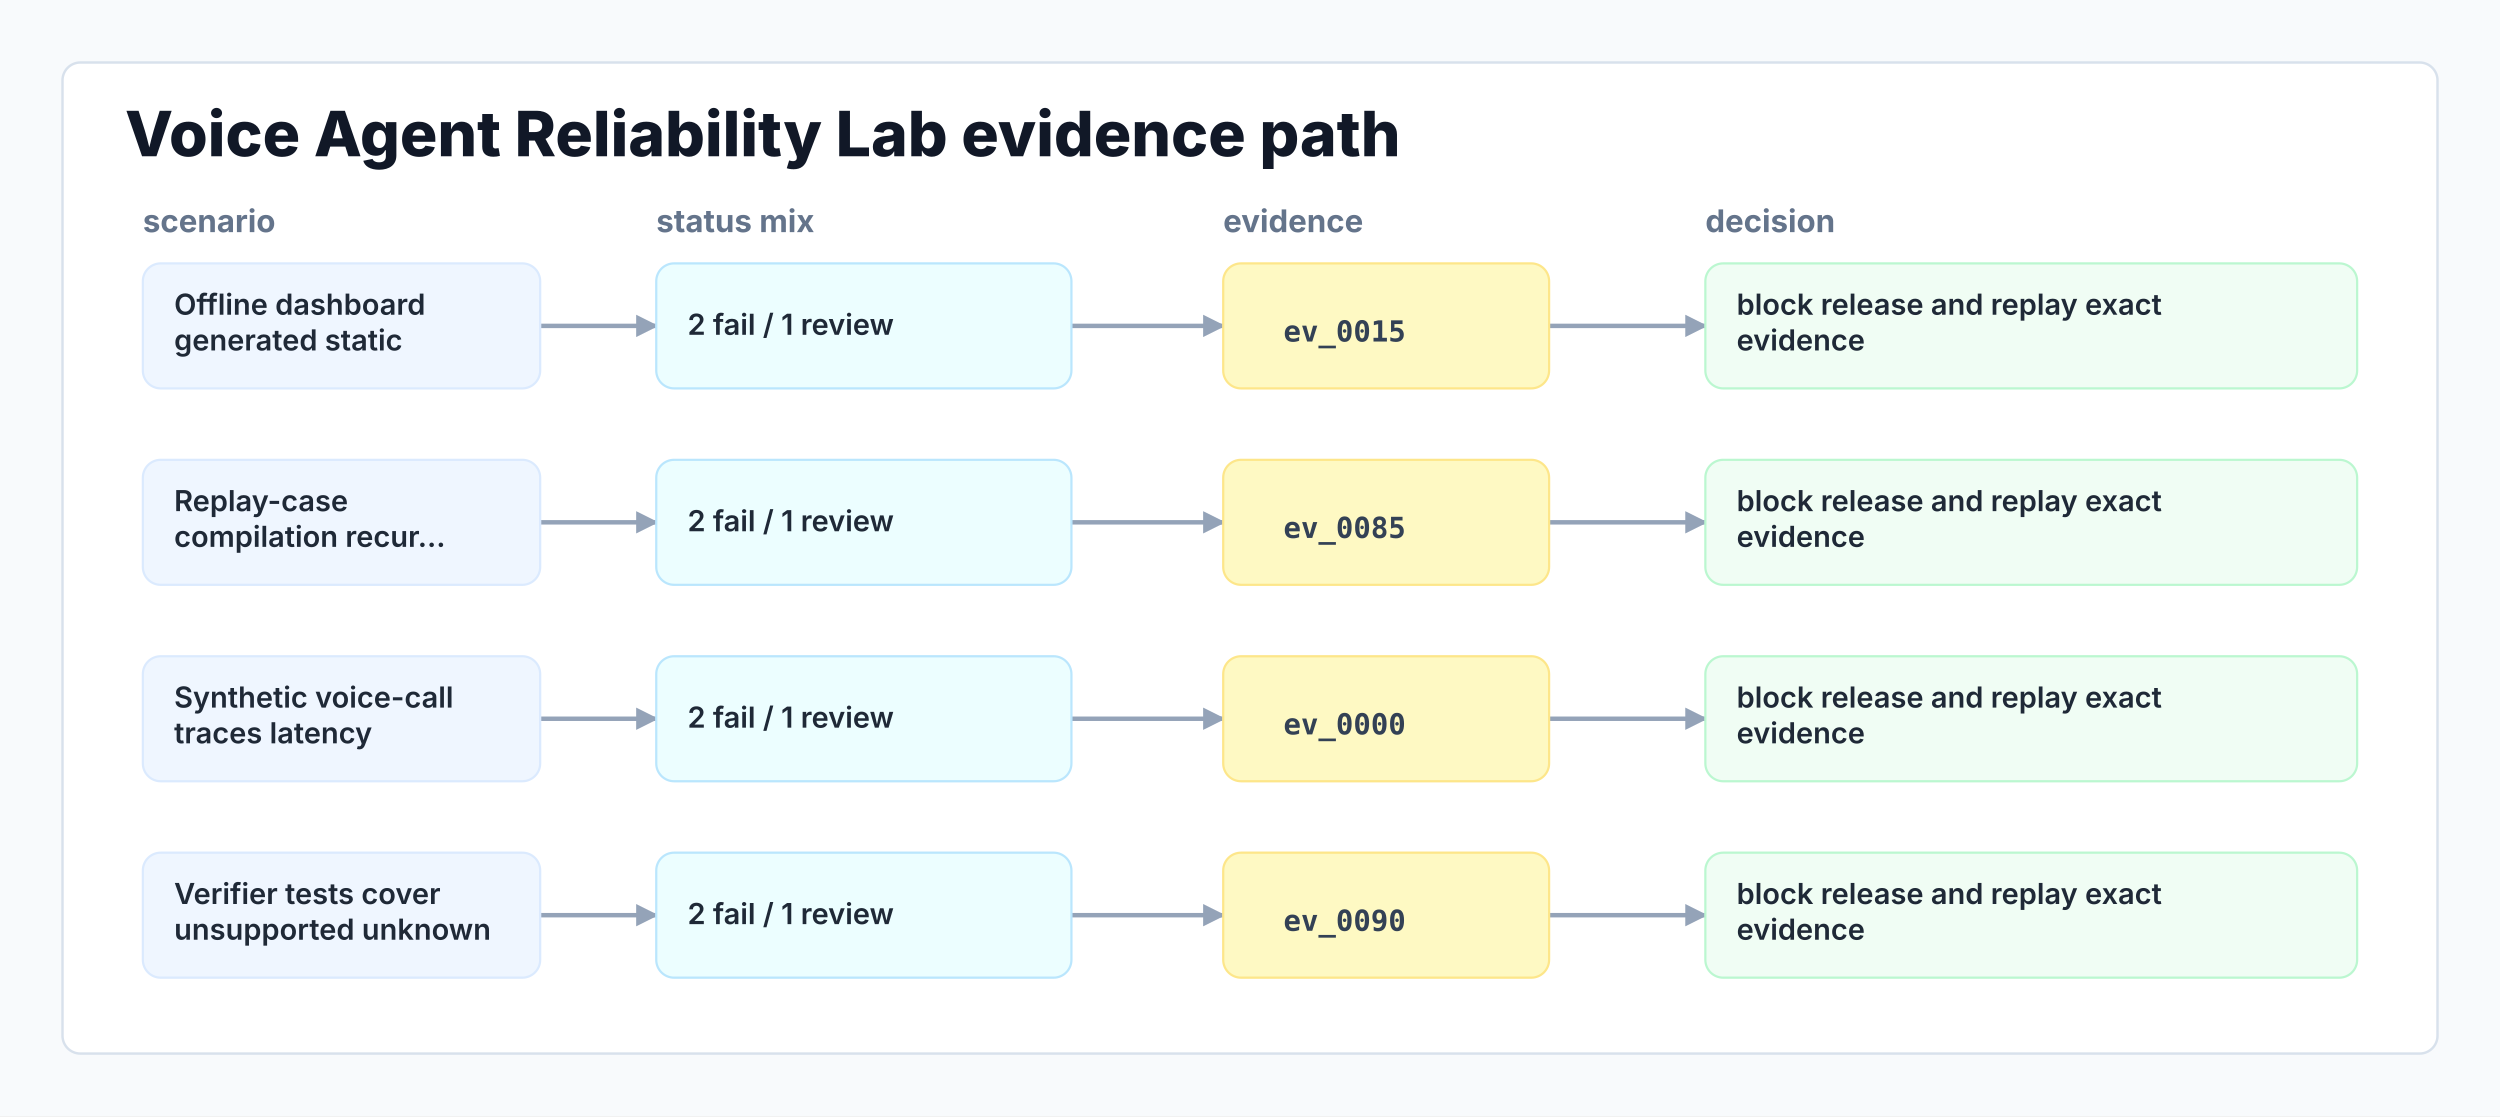
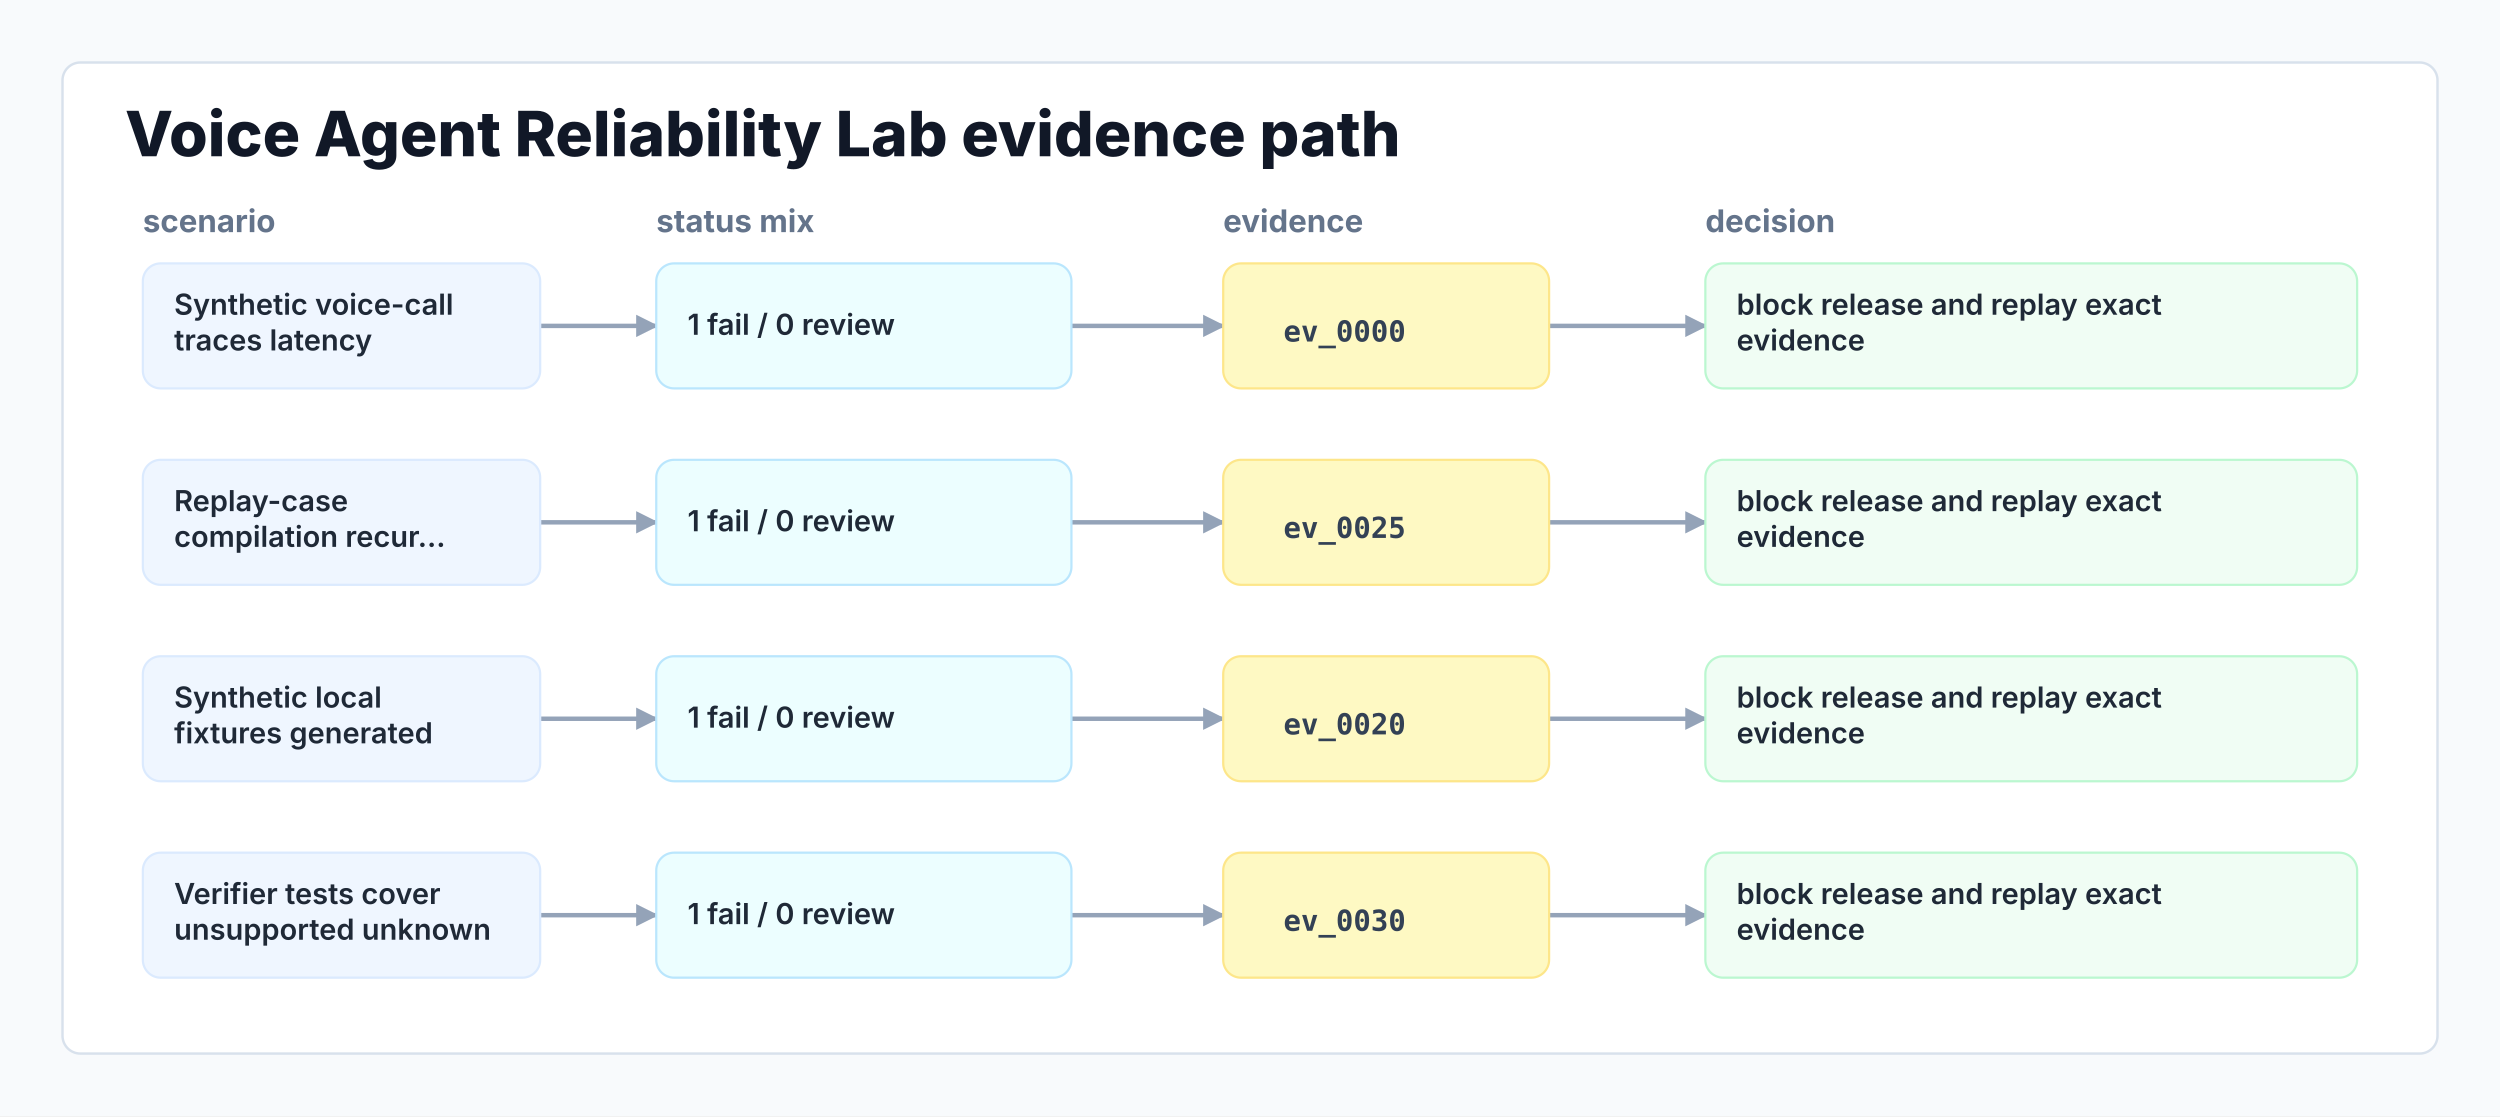
<svg xmlns="http://www.w3.org/2000/svg" width="1120" height="500" viewBox="0 0 1120 500" role="img" aria-label="Voice Agent Reliability Lab evidence map">
  <defs>
    <style>
      .bg { fill:#f8fafc; }
      .panel { fill:#ffffff; stroke:#d8e1ec; stroke-width:1.1; }
      .title { font:760 28px -apple-system,BlinkMacSystemFont,"Segoe UI",sans-serif; fill:#111827; }
      .node { font:620 13px -apple-system,BlinkMacSystemFont,"Segoe UI",sans-serif; fill:#1f2937; }
      .head { font:700 14px -apple-system,BlinkMacSystemFont,"Segoe UI",sans-serif; fill:#64748b; }
      .mono { font:720 13px ui-monospace,SFMono-Regular,Menlo,monospace; fill:#334155; }
      .edge { stroke:#94a3b8; stroke-width:2; fill:none; marker-end:url(#arrow); }
      .lane { fill:#eff6ff; stroke:#dbeafe; }
      .failure { fill:#ecfeff; stroke:#bae6fd; }
      .evidencebox { fill:#fef9c3; stroke:#fde68a; }
      .actionbox { fill:#f0fdf4; stroke:#bbf7d0; }
    </style>
    <marker id="arrow" viewBox="0 0 10 10" refX="9" refY="5" markerWidth="5" markerHeight="5" orient="auto-start-reverse">
      <path d="M 0 0 L 10 5 L 0 10 z" fill="#94a3b8" />
    </marker>
  </defs>
  <rect class="bg" width="1120" height="500" />
  <rect class="panel" x="28" y="28" width="1064" height="444" rx="8" />
  <text x="56" y="70" class="title">Voice Agent Reliability Lab evidence path</text>
  <text x="64" y="104" class="head">scenario</text>
  <text x="294" y="104" class="head">status mix</text>
  <text x="548" y="104" class="head">evidence</text>
  <text x="764" y="104" class="head">decision</text>
  <path d="M242 146 L294 146" class="edge" />
  <path d="M480 146 L548 146" class="edge" />
  <path d="M694 146 L764 146" class="edge" />
  <path d="M242 234 L294 234" class="edge" />
  <path d="M480 234 L548 234" class="edge" />
  <path d="M694 234 L764 234" class="edge" />
  <path d="M242 322 L294 322" class="edge" />
  <path d="M480 322 L548 322" class="edge" />
  <path d="M694 322 L764 322" class="edge" />
  <path d="M242 410 L294 410" class="edge" />
  <path d="M480 410 L548 410" class="edge" />
  <path d="M694 410 L764 410" class="edge" />
  <rect class="lane" x="64" y="118" width="178" height="56" rx="8" />
  <text class="node" x="78" y="141">
-     <tspan x="78" dy="0">Offline dashboard</tspan>
-     <tspan x="78" dy="16">generated static</tspan>
+     <tspan x="78" dy="0">Synthetic voice-call</tspan>
+     <tspan x="78" dy="16">traces latency</tspan>
  </text>
  <rect class="failure" x="294" y="118" width="186" height="56" rx="8" />
  <text class="node" x="308" y="150">
-     <tspan x="308" dy="0">2 fail / 1 review</tspan>
+     <tspan x="308" dy="0">1 fail / 0 review</tspan>
  </text>
  <rect class="evidencebox" x="548" y="118" width="146" height="56" rx="8" />
-   <text class="mono" x="575" y="153">ev_0015</text>
+   <text class="mono" x="575" y="153">ev_0000</text>
  <rect class="actionbox" x="764" y="118" width="292" height="56" rx="8" />
  <text class="node" x="778" y="141">
    <tspan x="778" dy="0">block release and replay exact</tspan>
    <tspan x="778" dy="16">evidence</tspan>
  </text>
  <rect class="lane" x="64" y="206" width="178" height="56" rx="8" />
  <text class="node" x="78" y="229">
    <tspan x="78" dy="0">Replay-case</tspan>
    <tspan x="78" dy="16">compilation recur...</tspan>
  </text>
  <rect class="failure" x="294" y="206" width="186" height="56" rx="8" />
  <text class="node" x="308" y="238">
-     <tspan x="308" dy="0">2 fail / 1 review</tspan>
+     <tspan x="308" dy="0">1 fail / 0 review</tspan>
  </text>
  <rect class="evidencebox" x="548" y="206" width="146" height="56" rx="8" />
-   <text class="mono" x="575" y="241">ev_0085</text>
+   <text class="mono" x="575" y="241">ev_0025</text>
  <rect class="actionbox" x="764" y="206" width="292" height="56" rx="8" />
  <text class="node" x="778" y="229">
    <tspan x="778" dy="0">block release and replay exact</tspan>
    <tspan x="778" dy="16">evidence</tspan>
  </text>
  <rect class="lane" x="64" y="294" width="178" height="56" rx="8" />
  <text class="node" x="78" y="317">
-     <tspan x="78" dy="0">Synthetic voice-call</tspan>
-     <tspan x="78" dy="16">traces latency</tspan>
+     <tspan x="78" dy="0">Synthetic local</tspan>
+     <tspan x="78" dy="16">fixtures generated</tspan>
  </text>
  <rect class="failure" x="294" y="294" width="186" height="56" rx="8" />
  <text class="node" x="308" y="326">
-     <tspan x="308" dy="0">2 fail / 1 review</tspan>
+     <tspan x="308" dy="0">1 fail / 0 review</tspan>
  </text>
  <rect class="evidencebox" x="548" y="294" width="146" height="56" rx="8" />
-   <text class="mono" x="575" y="329">ev_0000</text>
+   <text class="mono" x="575" y="329">ev_0020</text>
  <rect class="actionbox" x="764" y="294" width="292" height="56" rx="8" />
  <text class="node" x="778" y="317">
    <tspan x="778" dy="0">block release and replay exact</tspan>
    <tspan x="778" dy="16">evidence</tspan>
  </text>
  <rect class="lane" x="64" y="382" width="178" height="56" rx="8" />
  <text class="node" x="78" y="405">
    <tspan x="78" dy="0">Verifier tests cover</tspan>
    <tspan x="78" dy="16">unsupported unknown</tspan>
  </text>
  <rect class="failure" x="294" y="382" width="186" height="56" rx="8" />
  <text class="node" x="308" y="414">
-     <tspan x="308" dy="0">2 fail / 1 review</tspan>
+     <tspan x="308" dy="0">1 fail / 0 review</tspan>
  </text>
  <rect class="evidencebox" x="548" y="382" width="146" height="56" rx="8" />
-   <text class="mono" x="575" y="417">ev_0090</text>
+   <text class="mono" x="575" y="417">ev_0030</text>
  <rect class="actionbox" x="764" y="382" width="292" height="56" rx="8" />
  <text class="node" x="778" y="405">
    <tspan x="778" dy="0">block release and replay exact</tspan>
    <tspan x="778" dy="16">evidence</tspan>
  </text>
</svg>
